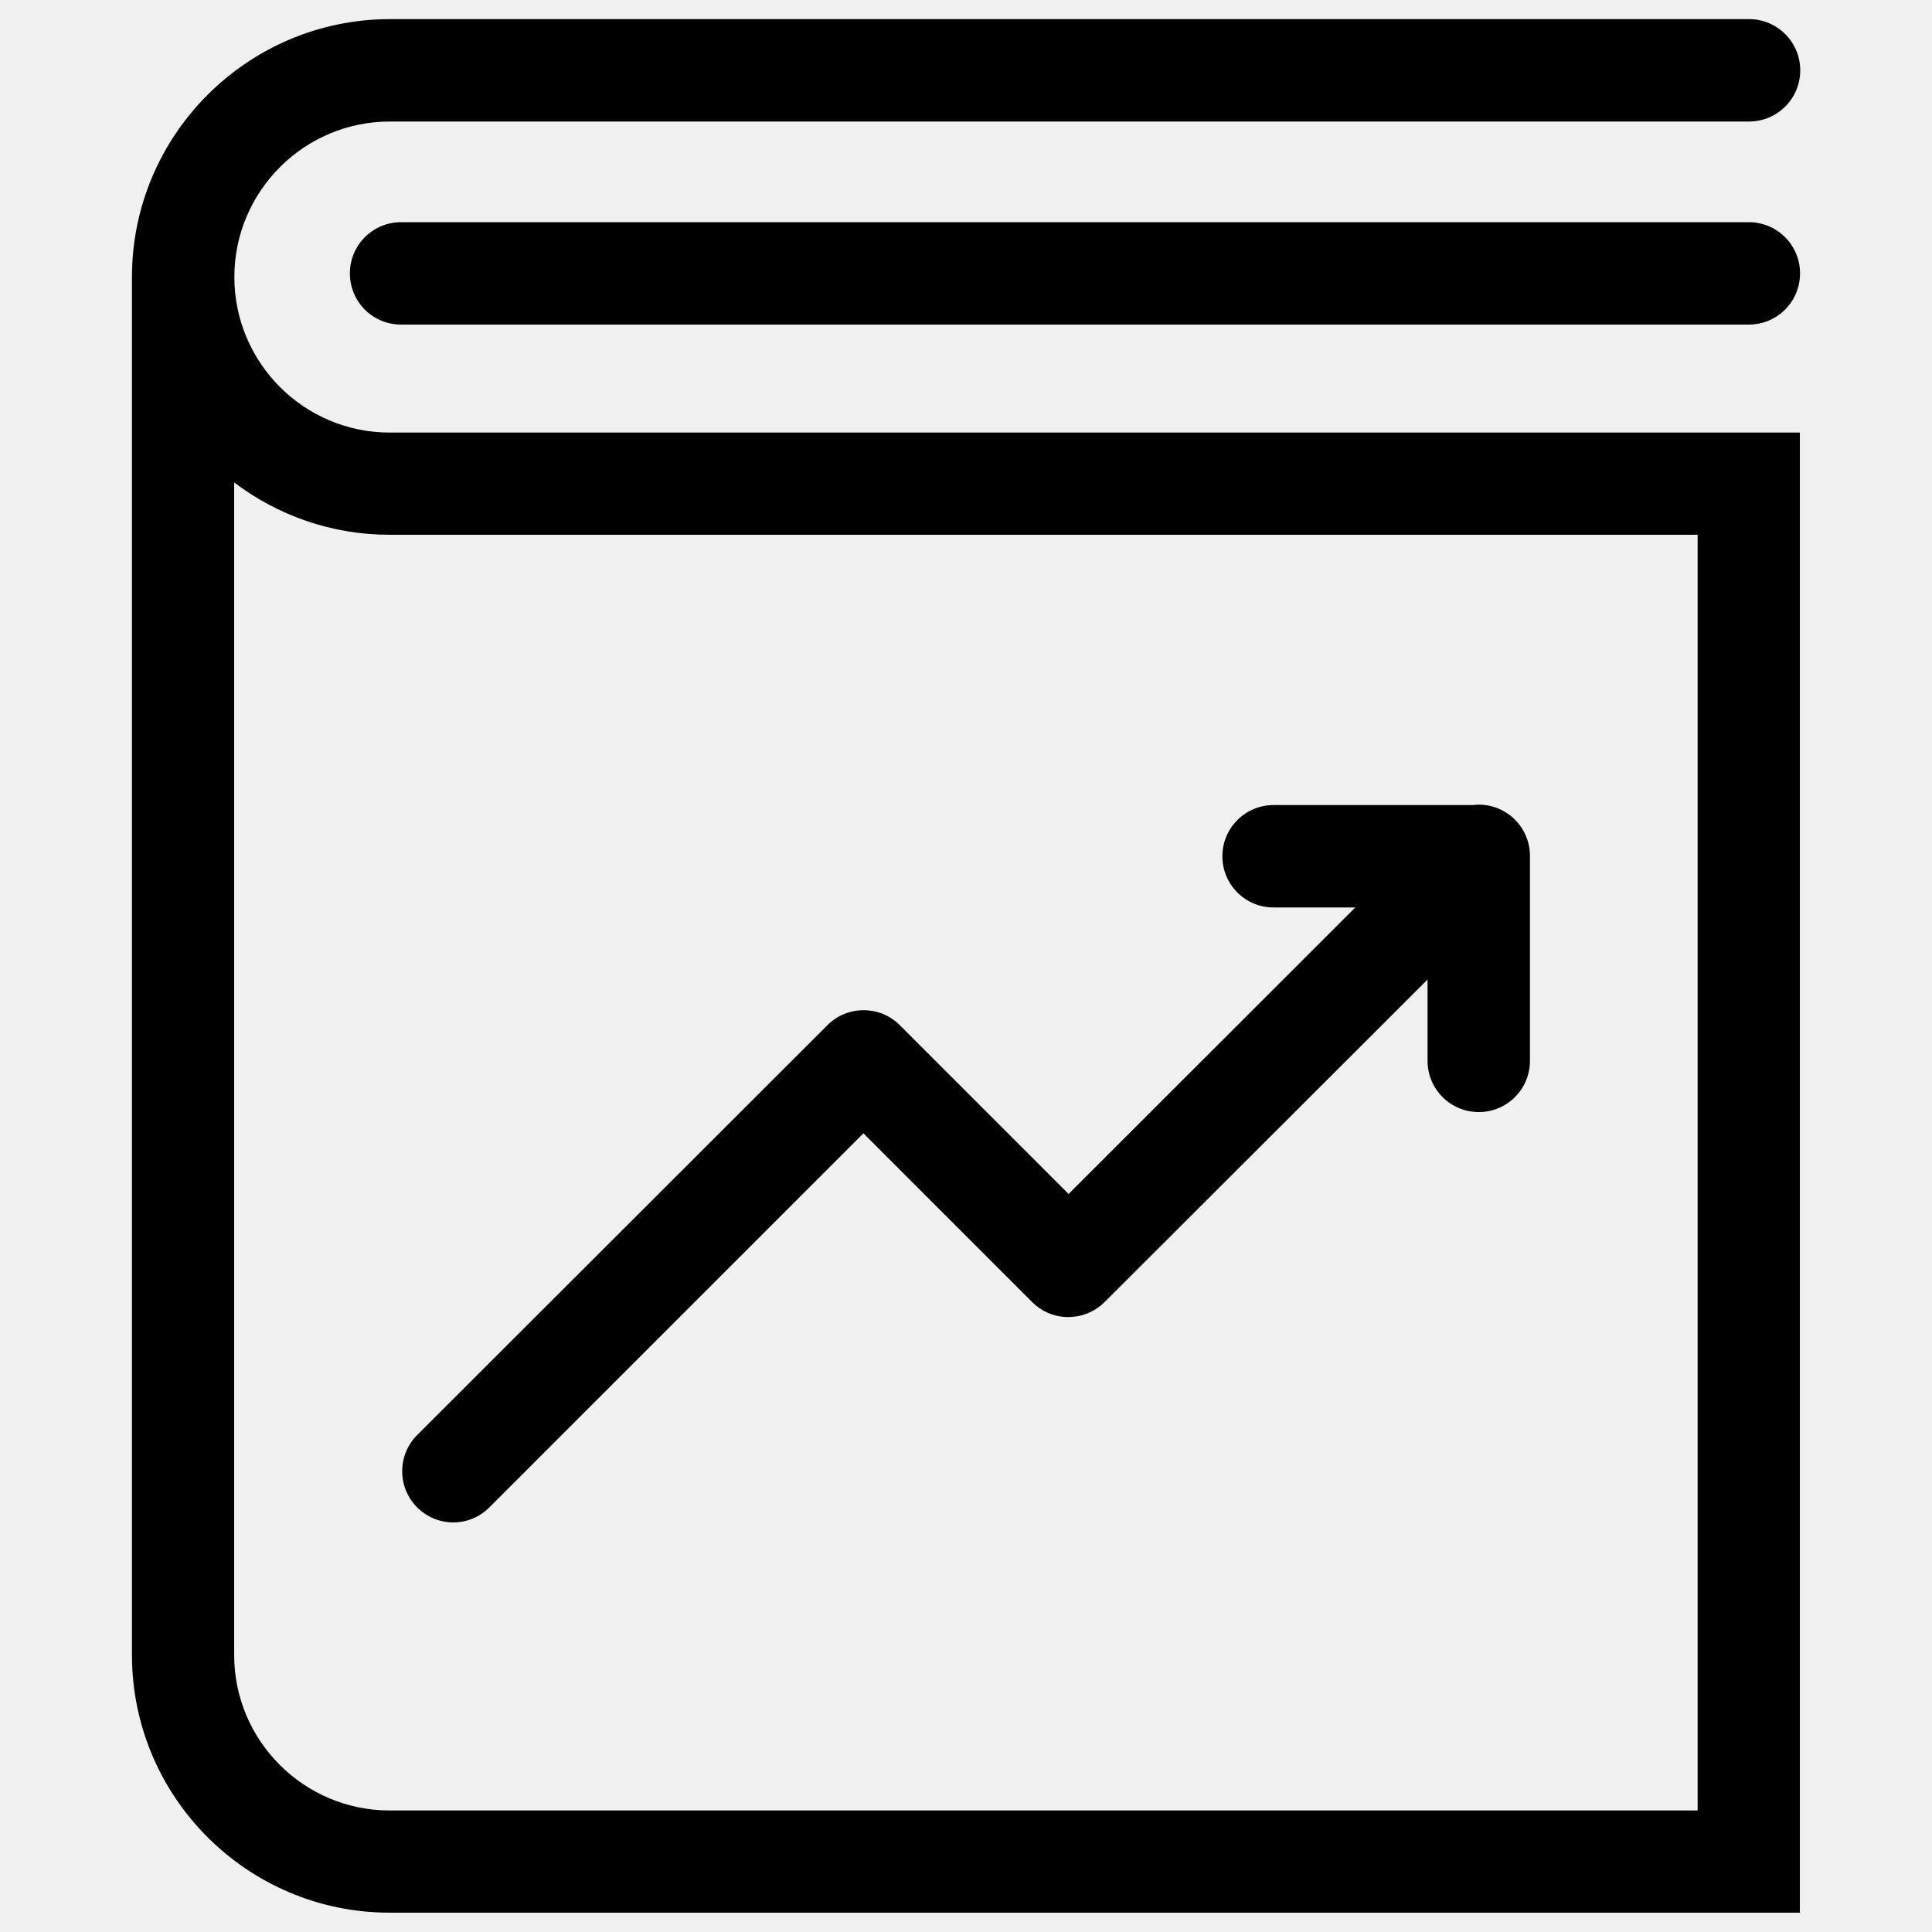
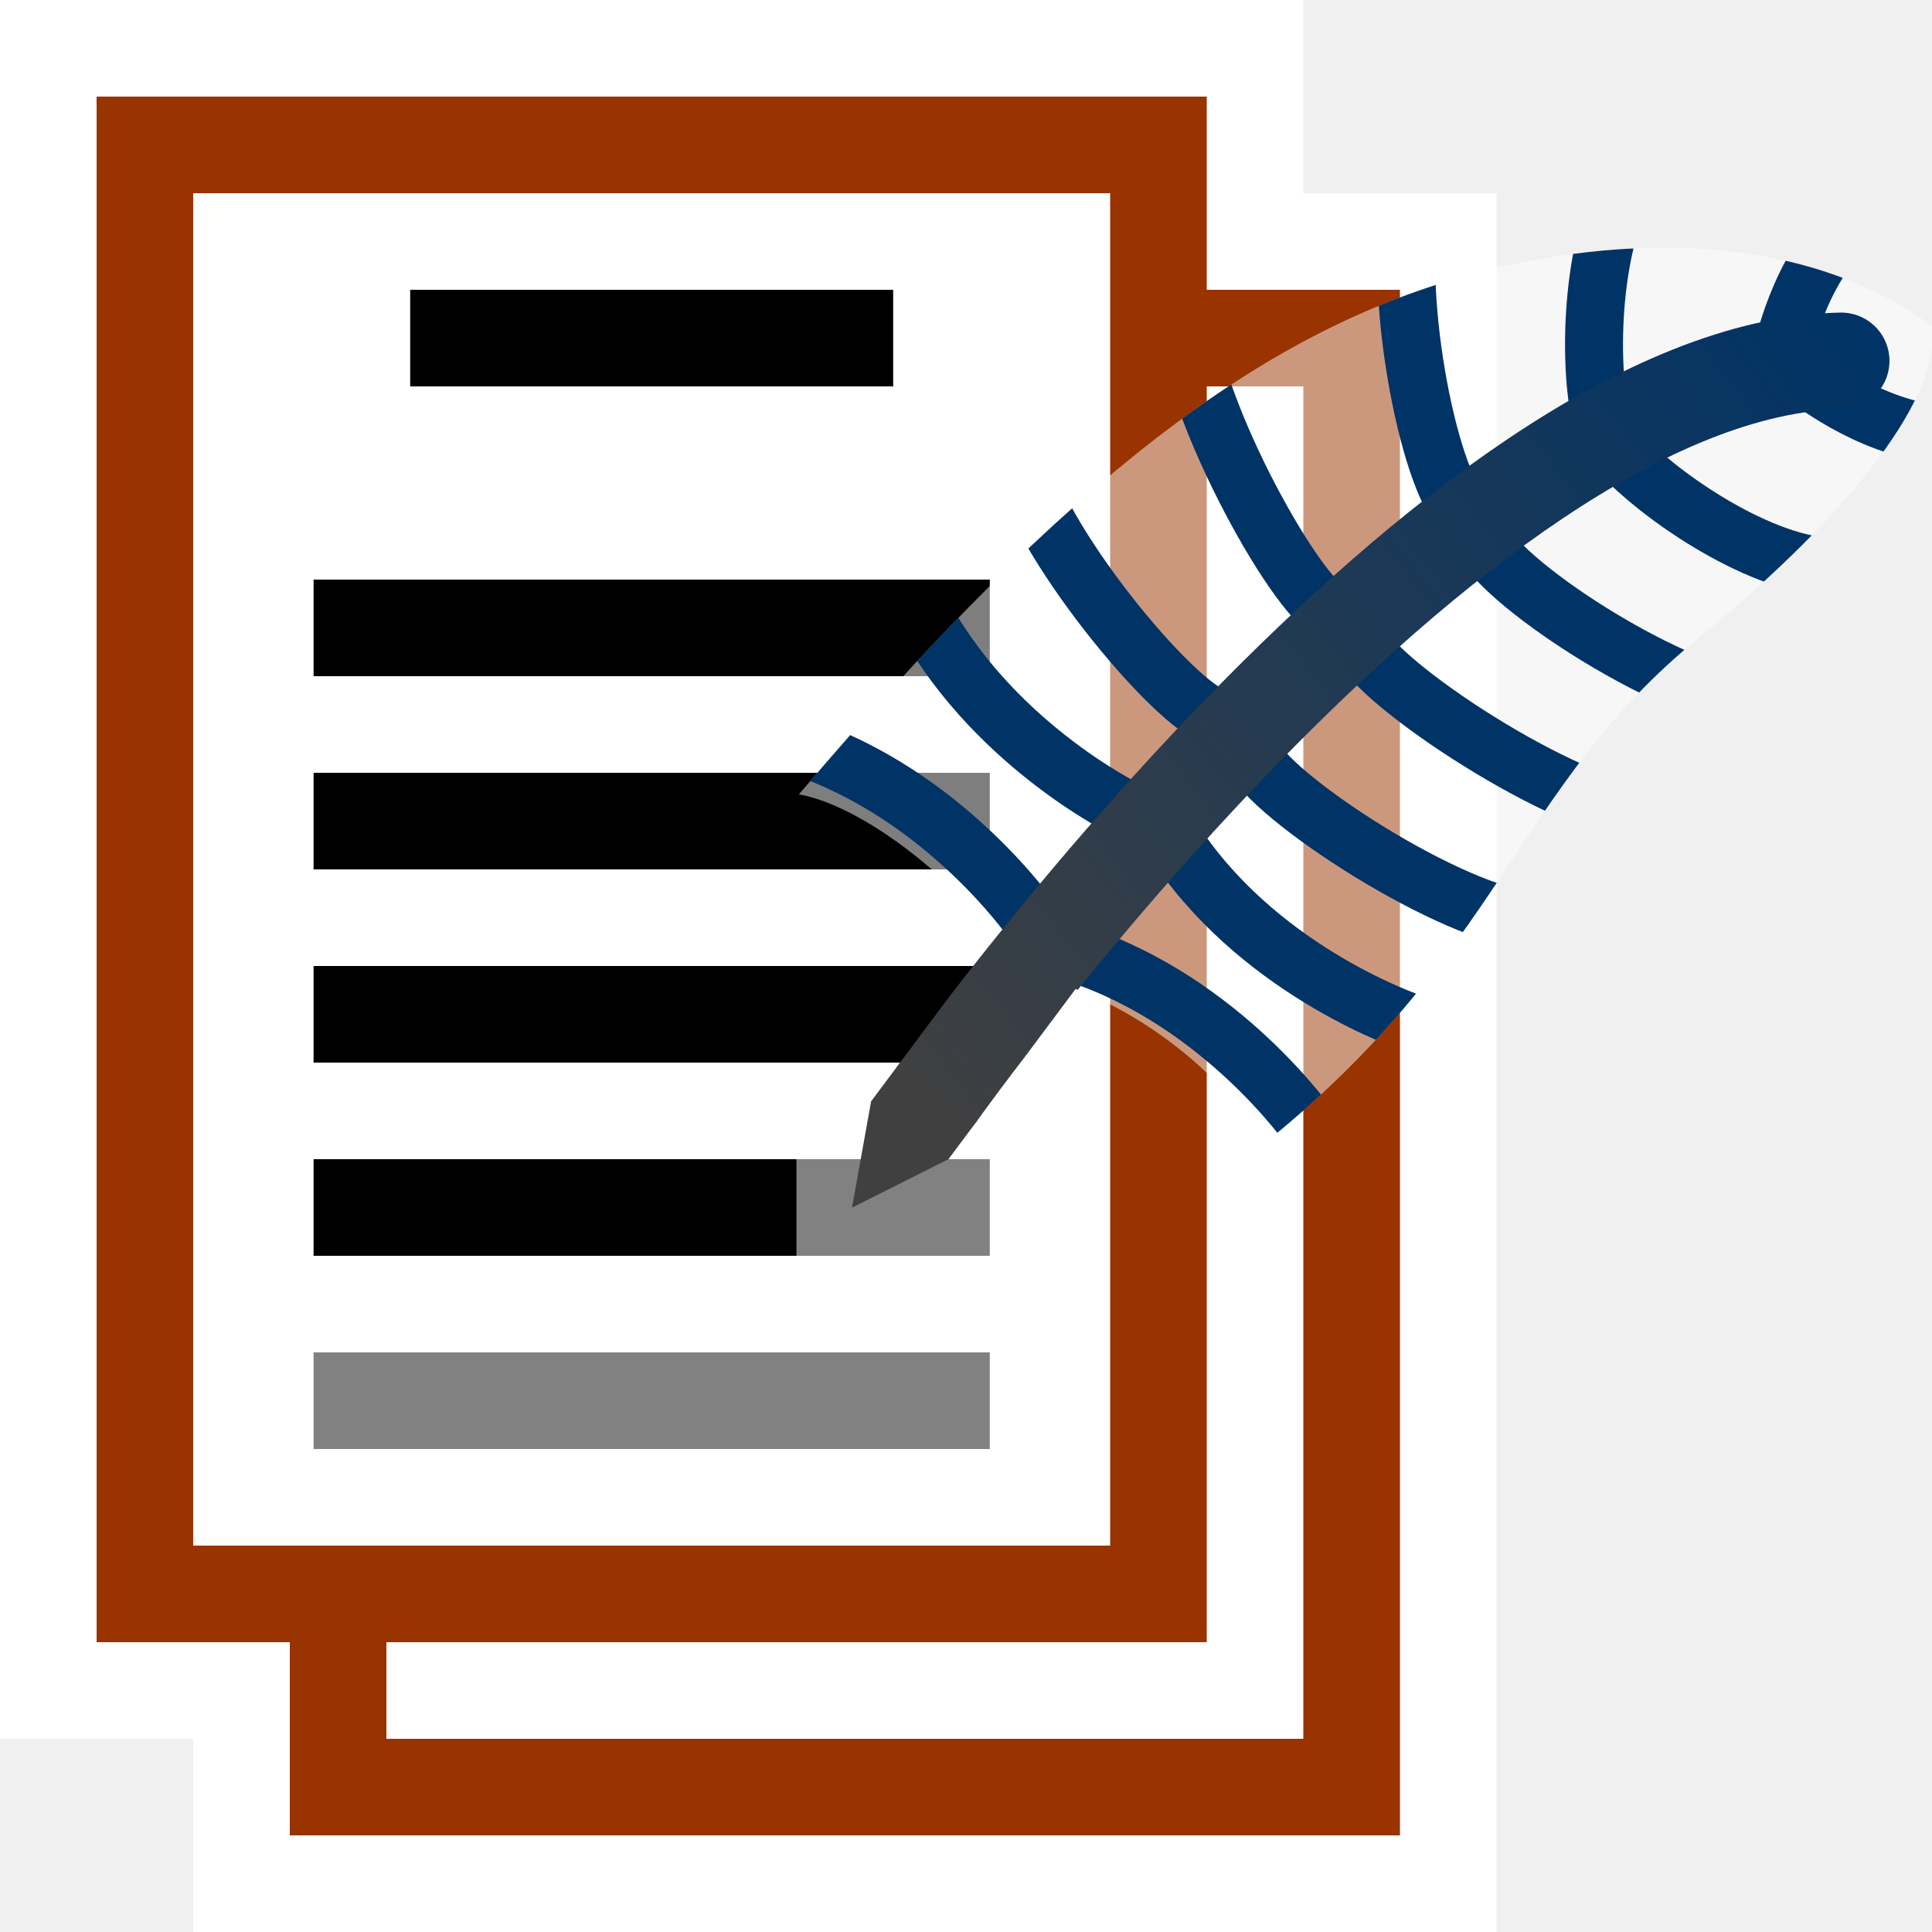
- <svg xmlns="http://www.w3.org/2000/svg" version="1.1" x="0px" y="0px" viewBox="0 0 1000 1000" enable-background="new 0 0 1000 1000" xml:space="preserve">
-   <g>
-     <path d="M234.6,788c6.8,0,13.5-2.6,18.7-7.8l193.6-193.6l87.4,87.4c0,0,0,0,0,0c4.5,4.5,10.3,7.1,16.2,7.6c0.8,0.1,1.7,0.1,2.5,0.1c1.7,0,3.4-0.2,5.1-0.5c5-1,9.8-3.4,13.7-7.3L738.9,507v42.1c0,14.6,11.8,26.5,26.5,26.5c14.6,0,26.5-11.8,26.5-26.5V443c0-14.6-11.8-26.5-26.5-26.5c-1,0-2,0.1-2.9,0.2H659.2c-14.6,0-26.5,11.8-26.5,26.5c0,14.6,11.8,26.5,26.5,26.5h42.3L553.1,618l-87.4-87.4c0,0,0,0,0,0c-10.3-10.3-27.1-10.3-37.4,0L215.9,742.8c-10.3,10.3-10.3,27.1,0,37.4C221.1,785.4,227.9,788,234.6,788z" />
-     <path d="M121.3,143.4c0-44.4,36.1-80.5,80.5-80.5h703.5c14.6,0,26.5-11.8,26.5-26.5c0-14.6-11.8-26.5-26.5-26.5H201.7C128.2,10,68.3,69.8,68.3,143.4l0,0v713.2c0,73.6,59.8,133.4,133.4,133.4h729.9V223.9H201.7C157.4,223.9,121.3,187.8,121.3,143.4z M878.7,937.1h-677c-44.4,0-80.5-36.1-80.5-80.5V249.7c22.4,17,50.3,27.1,80.5,27.1h677V937.1z" />
-     <path d="M905.2,115H207.6c-14.6,0-26.5,11.8-26.5,26.5s11.8,26.5,26.5,26.5h697.6c14.6,0,26.5-11.8,26.5-26.5S919.8,115,905.2,115z" />
+ <svg xmlns="http://www.w3.org/2000/svg" version="1.1" viewBox="0 0 100 100">
+   <defs>
+     <linearGradient id="linearGradient34812" x1="127.5" x2="145" y1="264.5" y2="202" gradientUnits="userSpaceOnUse">
+       <stop stop-color="#404040" offset="0" />
+       <stop stop-color="#036" offset="1" />
+     </linearGradient>
+     <clipPath id="clipPath34942">
+       <path d="m145 199.5c-7.939 0-15.604 5.449-21.018 12.51-6.521 8.504-10.116 20.409-11.481 41.99 2.555-1.278 7.648-1.462 12.5-0.255v10.754l2.5 5 2.5-5v-10.991c4.778-1.38 10.814-0.696 12.5 0.991 4.15-15.713-0.535-22.787 2.459-34.803 2.541-10.197 2.541-17.697 0.041-20.197z" fill="none" stroke="#000" stroke-width=".265" />
+     </clipPath>
+     <meshgradient id="meshgradient34946" x="128.5" y="207" gradientUnits="userSpaceOnUse">
+       <meshrow>
+         <meshpatch>
+           <stop stop-color="#bdb53f" stop-opacity="0" path="c 5,-4.5  10.772,-7.5  16.5,-7.5" />
+           <stop stop-color="#003266" stop-opacity=".141" path="c -3,4  -9,9.5  -11,17.5" />
+           <stop stop-color="#003266" path="c -5.728,-0  -7.771,-0  -13.5,2.65879e-05" />
+           <stop stop-color="#003266" stop-opacity=".141" path="c 3,-5.5  5.5,-7.5  8,-10" />
+         </meshpatch>
+         <meshpatch>
+           <stop path="c 2.5,4  1.5,4  2,7.5" />
+           <stop stop-color="#bdb53f" stop-opacity="0" path="c 0,6.111  -0.5,4  -1.5,10" />
+           <stop stop-color="#003266" stop-opacity=".141" path="c -5.728,-0  -5.771,-0  -11.5,1e-05" />
+         </meshpatch>
+       </meshrow>
+       <meshrow>
+         <meshpatch>
+           <stop path="c -2,5.5  -4,12  -5,19" />
+           <stop stop-color="#003266" path="c -5.728,0  -8.772,0  -14.5,0" />
+           <stop stop-color="#003266" stop-opacity=".141" path="c 1,-6.5  3.5,-13.5  6,-19" />
+         </meshpatch>
+         <meshpatch>
+           <stop path="c -1.5,6  -2,12  -1.5,19" />
+           <stop stop-color="#003266" stop-opacity=".141" path="c -5.728,-0  -9.271,-5.2806e-05  -15,-9.59612e-05" />
+         </meshpatch>
+       </meshrow>
+       <meshrow>
+         <meshpatch>
+           <stop path="c -1,6  -1.5,14  -1.5,18.5" />
+           <stop stop-color="#003266" path="c -6.5,-0.5  -10.001,-1.5  -15,-0" />
+           <stop stop-color="#003266" stop-opacity=".141" path="c 0.499,-10.5  0.999,-12  1.999,-18.5" />
+         </meshpatch>
+         <meshpatch>
+           <stop path="c 0.5,7  1.052e-05,12  -1.499,18.5" />
+           <stop stop-color="#003266" stop-opacity=".141" path="c -6.501,-1.5  -9.001,-1  -15,0" />
+         </meshpatch>
+       </meshrow>
+     </meshgradient>
+   </defs>
+   <g transform="translate(0 -197)">
+     <rect x="7.5" y="204.5" width="52.116" height="74.506" fill="none" stroke="#fff" stroke-width="15" />
+     <rect x="2.5" y="204.5" width="52.116" height="74.506" fill="#fff" stroke="#930" stroke-width="5" />
+     <g transform="translate(-10)">
+       <g fill="none">
+         <rect x="27.5" y="214.5" width="52.461" height="75" stroke="#fff" stroke-width="15" />
+         <rect x="17.5" y="204.5" width="52.461" height="75" stroke="#fff" stroke-width="15" />
+         <rect x="27.5" y="214.5" width="52.461" height="75" stroke="#930" stroke-width="5" />
+       </g>
+       <rect x="17.5" y="204.5" width="52.461" height="75" fill="#fff" stroke="#930" stroke-width="5" />
+     </g>
+     <g transform="translate(-88.769 2.5)" fill="none" stroke="#000" stroke-width="5">
+       <g>
+         <path d="m110 212h25" />
+         <path d="m105 227h35" />
+         <path d="m105 237h35" />
+         <path d="m105 257h25" />
+       </g>
+       <path d="m130 257h10" stroke-opacity=".494" />
+       <path d="m105 267h35" stroke-opacity=".494" />
+       <path d="m105 247h35" />
+     </g>
+     <path d="m53.072 247.49c5.461 0.844 11.613 6.175 12.019 8.974 12.726-10.108 13.204-18.579 22.792-26.416 8.137-6.651 12.624-12.66 12.116-16.159-6.361-4.75-15.764-4.969-24.326-2.551-10.312 2.913-20.316 10.302-34.322 26.777 3.301 0.593 8.51 4.482 11.72 9.375z" fill="#fff" fill-opacity=".494" />
+     <g transform="rotate(36.746 100.84 138.95)">
+       <path d="m127.5 254.5c4.881-2.591 13-2 15 0 4.15-15.713-0.535-22.787 2.459-34.803 2.541-10.197 2.541-17.697 0.041-20.197-7.939 0-15.604 5.449-21.019 12.51-6.521 8.504-10.116 20.409-11.481 41.99 3-1.5 9.5-1.5 15 0.5z" fill="url(#meshgradient34946)" />
+       <g clip-path="url(#clipPath34942)">
+         <g fill="none" stroke="#036" stroke-width="3">
+           <path d="m129 252c7.5-2.5 15 0 15 0" />
+           <path d="m111 252c7.5-2.5 15 0 15 0" />
+           <path d="m130 244.5c7.5 2.5 15 0 15 0" />
+           <path d="m111.64 242.49c7.097 3.483 14.865 2.011 14.865 2.011" />
+           <path d="m130.5 238.5c3 1 14.612 0.056 17-2.5" />
+           <path d="m131.5 230.5c3 1 14.989 0.12 17.5-2.5" />
+           <path d="m133.5 222.5c3.5 1 14 1e-3 16.5-2.5" />
+           <path d="m136.5 214.5c3.5 0.5 9.997 0.026 12.5-2.5" />
+           <path d="m142 205.5s5 0 7.5-2.5" />
+           <path d="m127 238c-3.13 0.454-14.392-2.529-16.29-5.467" />
+           <path d="m128.5 230c-3.157-0.179-13.973-5.424-15.34-8.786" />
+           <path d="m130.5 221.5c-3.349-1.425-10.881-8.809-11.25-12.326" />
+           <path d="m133.5 213c-2.516-2.484-6.07-7.944-5.572-11.465" />
+           <path d="m139.5 205s-2.074-4.549-0.837-7.861" />
+         </g>
+         <path d="m127.5 262s-1.107-45.881 14.804-58.252" clip-path="none" fill="none" stroke="url(#linearGradient34812)" stroke-linecap="round" stroke-width="5" />
+         <path d="m125 262v2.5l2.5 5 2.5-5v-2.5h-5" fill="#404040" />
+       </g>
+     </g>
  </g>
</svg>
